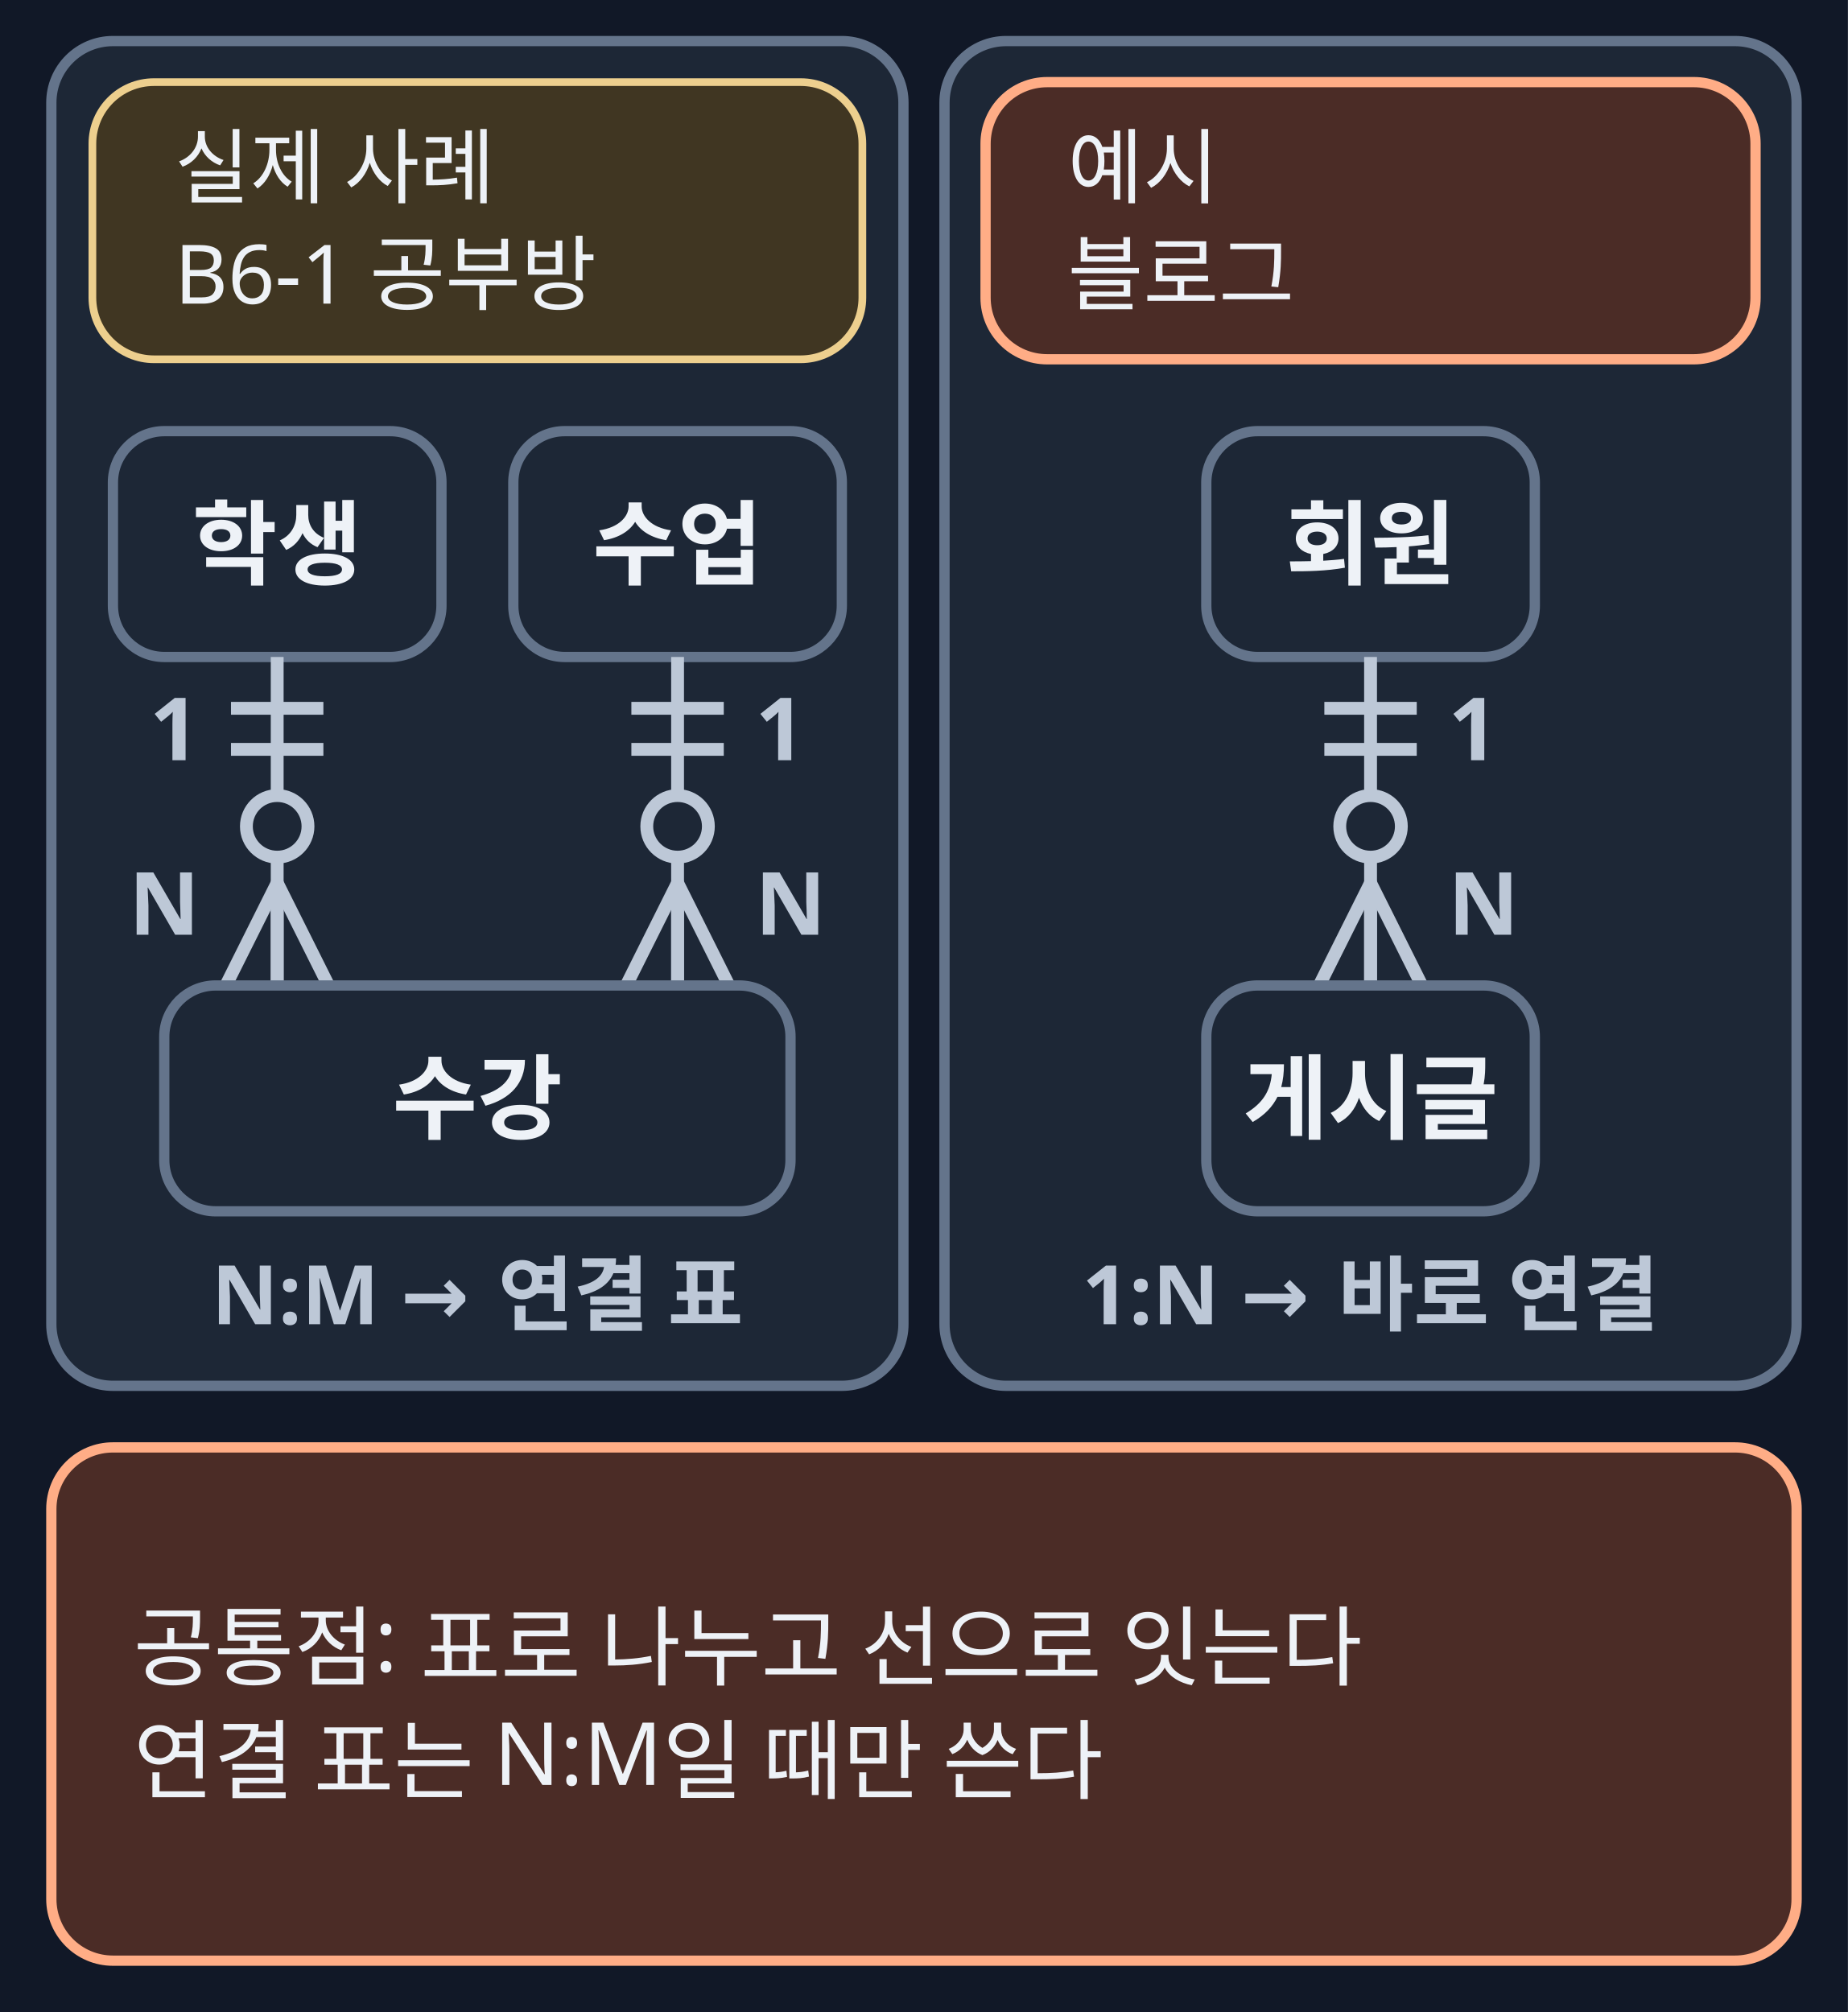
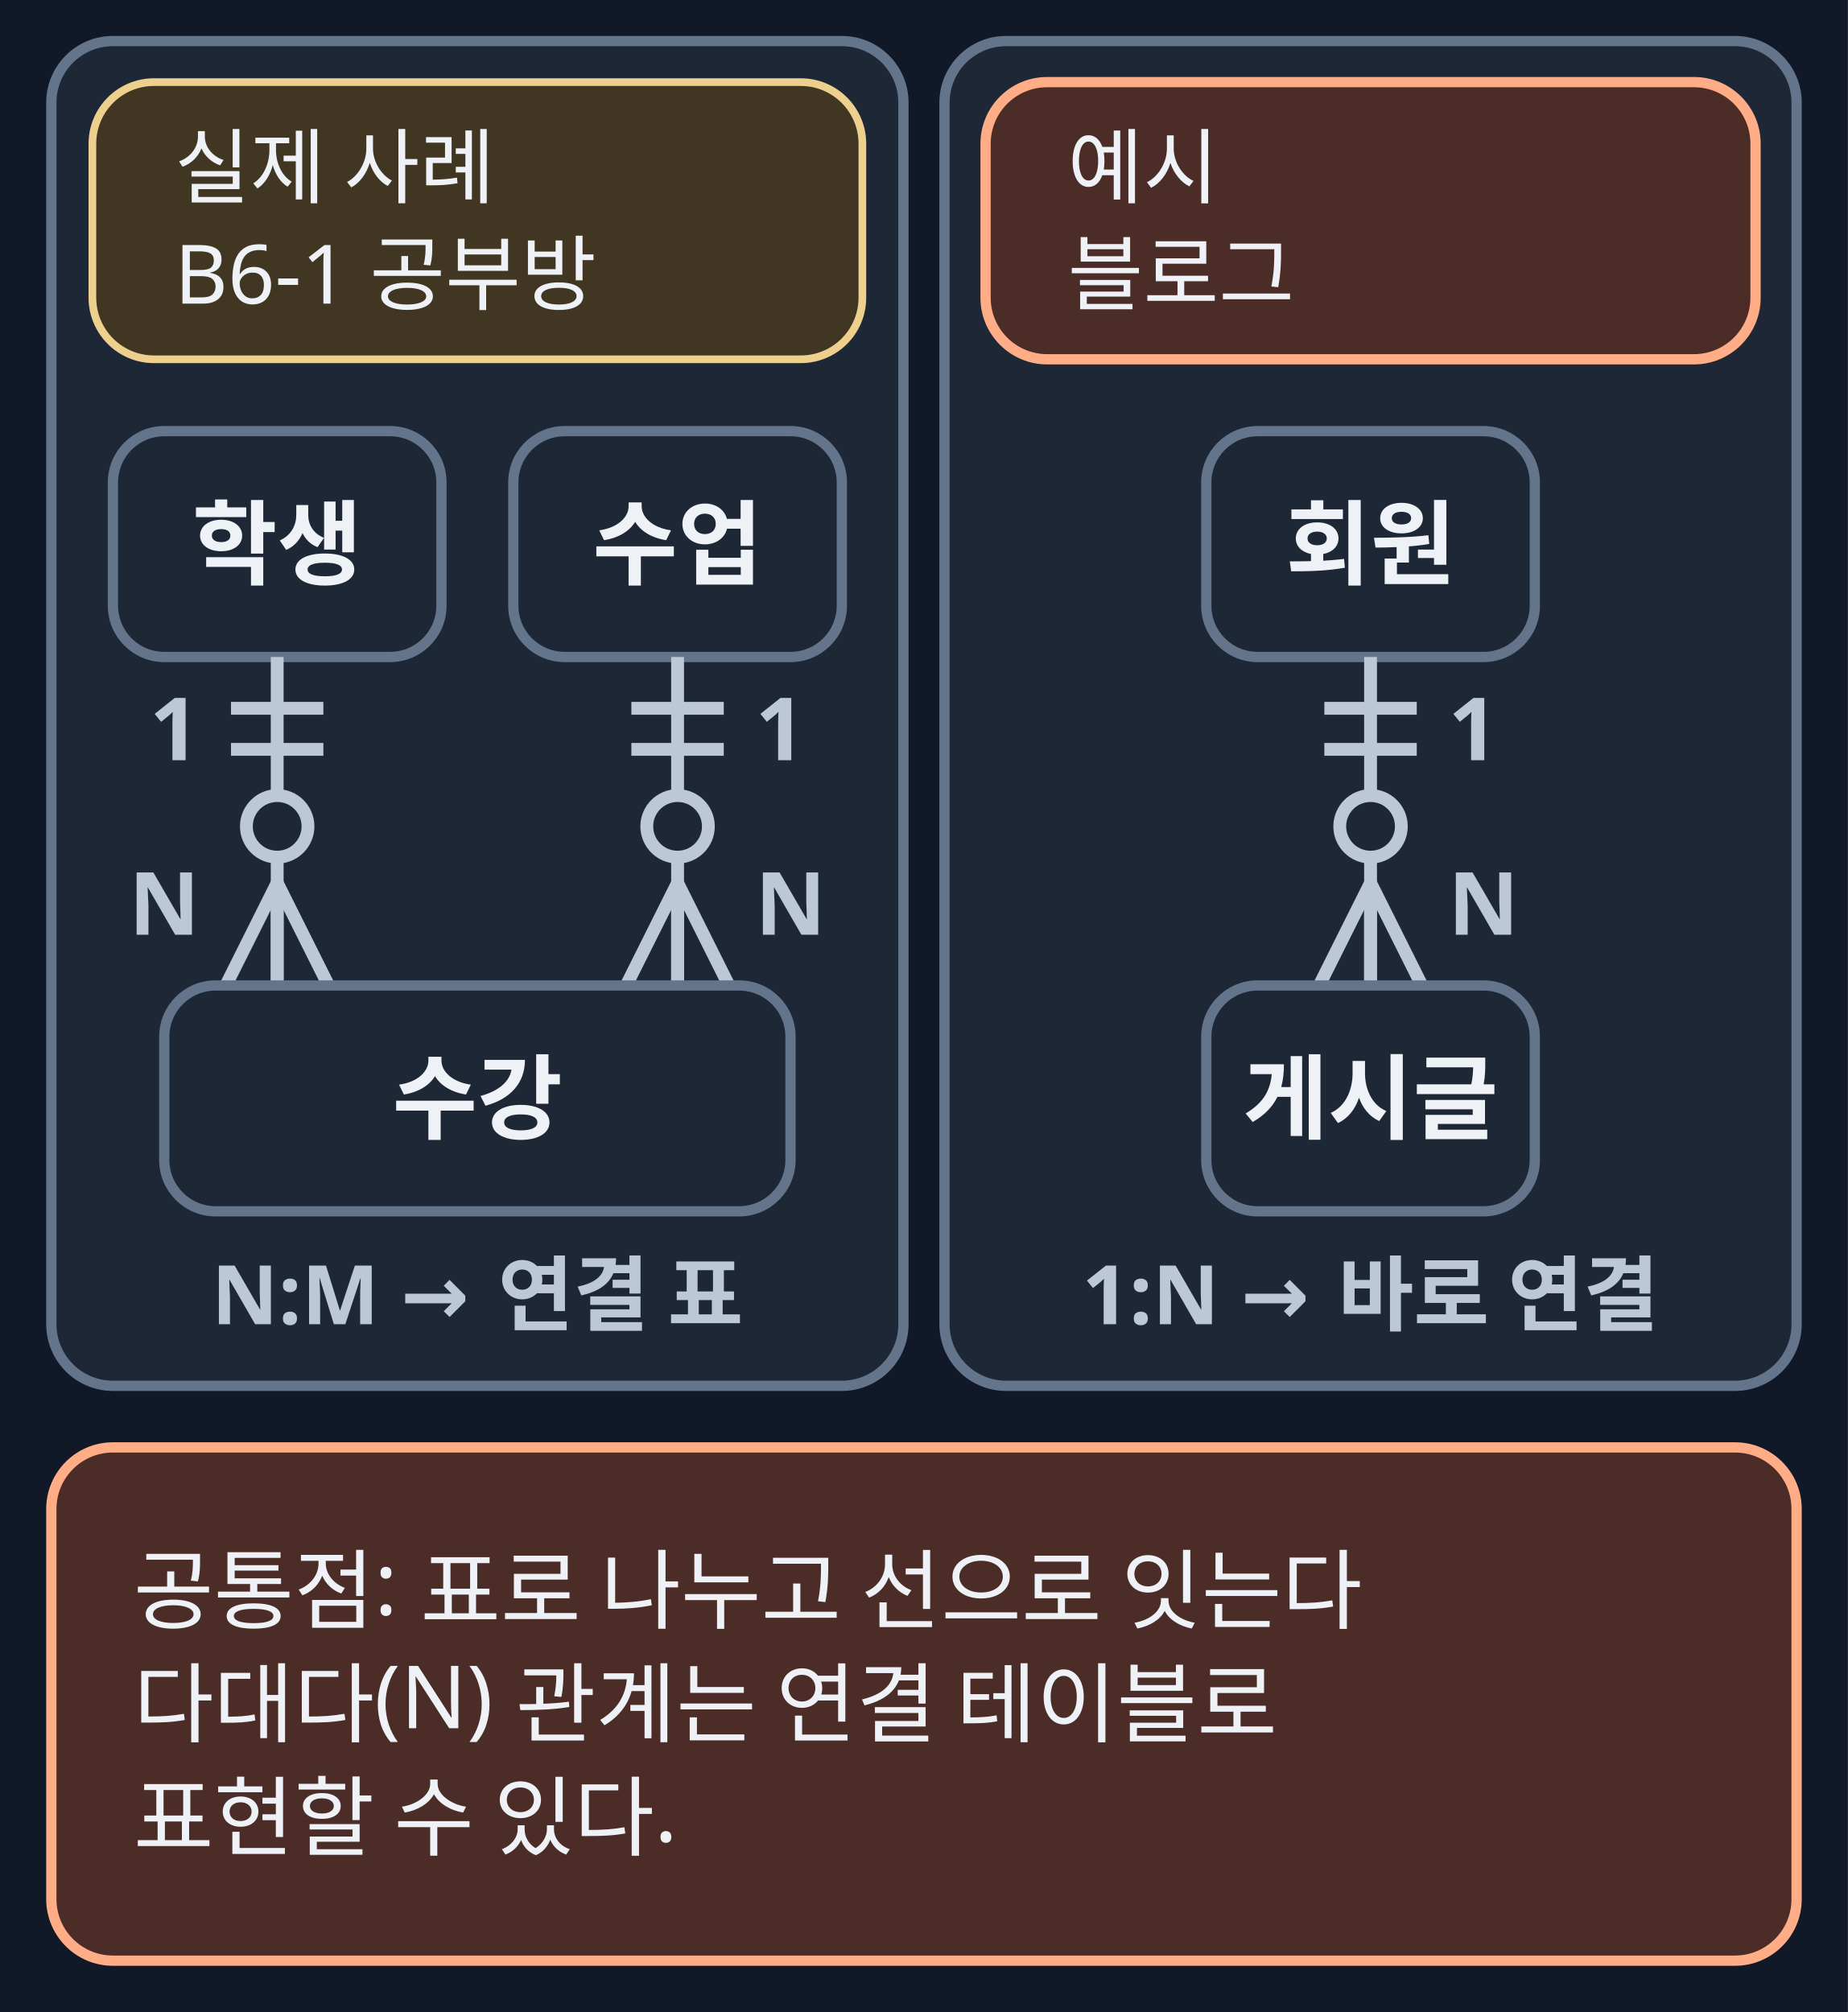
- <svg xmlns="http://www.w3.org/2000/svg" width="360" height="392" viewBox="0 0 360 392" data-state="all" data-states="all" font-family="'Pretendard Variable','Pretendard','Apple SD Gothic Neo','Noto Sans KR','Malgun Gothic',sans-serif" role="img" aria-label="B6-1 공부방은 학생과 수업의 다대다 관계를 연결 표 수강으로 풀었다. 블로그 예시처럼 일대다 관계는 연결 표 없이 회원과 게시글을 바로 잇는다. 공통점은 표로 나누고 선으로 잇는 것이며, 연결 표는 다대다일 때만 쓴다.">
+ <svg xmlns="http://www.w3.org/2000/svg" width="360" height="392" viewBox="0 0 360 392" data-state="all" data-states="all" font-family="'Pretendard Variable','Pretendard','Apple SD Gothic Neo','Noto Sans KR','Malgun Gothic',sans-serif" role="img" aria-label="B6-1 공부방은 학생과 수업의 다대다 관계를 연결 표 수강으로 풀었다. 블로그 예시처럼 일대다 관계는 연결 표 없이 회원과 게시글을 바로 잇는다. 공통점은 표로 나누고 선으로 잇는 것이며, 다대다(N) 관계는 연결 테이블로 표현할 수 있다.">
  <style>.b61s-bg{fill:var(--presentation-bg,#111827)}.b61s-box{fill:var(--presentation-panel,#1d2736);stroke:var(--presentation-line,#64748b);stroke-width:2}.b61s-cell{fill:var(--presentation-panel,#1d2736);stroke:var(--presentation-line,#64748b);stroke-width:1.5}.b61s-head{fill:var(--presentation-chip,#293549);stroke:var(--presentation-line,#64748b);stroke-width:1.5}.b61s-ink{fill:var(--presentation-ink,#eef2f7)}.b61s-muted{fill:var(--presentation-muted,#bdc8d7)}.b61s-b{font-weight:700}.b61s-rel{stroke:var(--presentation-muted,#bdc8d7);stroke-width:2.5;fill:none}.b61s-ring{fill:var(--presentation-panel,#1d2736);stroke:var(--presentation-muted,#bdc8d7);stroke-width:2.5}.b61s-pk{fill:var(--presentation-python-soft,#203957);stroke:var(--presentation-python,#9cc8ff);stroke-width:1.5}.b61s-pkt{fill:var(--presentation-python,#9cc8ff);font-weight:700}.b61s-fk{fill:var(--presentation-app-soft,#183f32);stroke:var(--presentation-app,#86dfb0);stroke-width:1.5}.b61s-fkt{fill:var(--presentation-app,#86dfb0);font-weight:700}.b61s-tag{fill:var(--presentation-accent-soft,#4b2c26);stroke:var(--presentation-accent,#ffad86);stroke-width:2}.b61s-real{fill:var(--presentation-real-soft,#403622);stroke:var(--presentation-real,#edcf8e);stroke-width:1.5}.b61s-realt{fill:var(--presentation-real,#edcf8e);font-weight:700}.b61s-acc{fill:var(--presentation-accent,#ffad86)}.b61s-mark{fill:none;stroke:var(--presentation-accent,#ffad86);stroke-width:3;stroke-dasharray:7 5}.b61s-ptr{fill:none;stroke:var(--presentation-accent,#ffad86);stroke-width:3;stroke-dasharray:9 6}.b61s-ptrhead{fill:var(--presentation-accent,#ffad86)}.b61s-num{fill:var(--presentation-accent,#ffad86)}.b61s-numt{fill:var(--presentation-bg,#111827);font-weight:700}.b61s-strike{stroke:var(--presentation-muted,#bdc8d7);stroke-width:2}svg[data-state="all"] .b61s-hide-all{display:none}svg[data-state="all"] .b61s-dim-all{opacity:.3}svg[data-state="all"] .b61s-hi-all .b61s-box{stroke:var(--presentation-accent,#ffad86);stroke-width:4}svg[data-state="all"] .b61s-hi-all .b61s-rel{stroke:var(--presentation-accent,#ffad86);stroke-width:5}svg[data-state="all"] .b61s-hi-all .b61s-ring{stroke:var(--presentation-accent,#ffad86);stroke-width:4}svg[data-state="all"] .b61s-rhi-all .b61s-col{fill:var(--presentation-accent,#ffad86);font-weight:700}</style>
  <rect width="360" height="392" class="b61s-bg" />
  <rect x="10" y="8" width="166" height="262" rx="12" class="b61s-box" />
  <g class="">
    <rect x="18" y="16" width="150" height="54" rx="12" class="b61s-real" />
    <text x="34" y="38.36" font-size="16" text-anchor="start" class="b61s-ink">실제 사례</text>
    <text x="34" y="59.16" font-size="16" text-anchor="start" class="b61s-ink">B6-1 공부방</text>
  </g>
  <text x="93" y="258" font-size="16" text-anchor="middle" class="b61s-muted b61s-b">N:M → 연결 표</text>
  <rect x="22" y="84" width="64" height="44" rx="10" class="b61s-box" />
  <text x="54" y="112.48" font-size="18" text-anchor="middle" class="b61s-ink b61s-b">학생</text>
  <g class="">
    <path d="M54 128 L54 192" class="b61s-rel" />
    <path d="M45 138 L63 138" class="b61s-rel" />
    <path d="M45 146 L63 146" class="b61s-rel" />
    <path d="M54 172 L64 192" class="b61s-rel" />
    <path d="M54 172 L54 192" class="b61s-rel" />
    <path d="M54 172 L44 192" class="b61s-rel" />
    <circle cx="54" cy="161" r="6" class="b61s-ring" />
    <text x="34" y="148.12" font-size="17" text-anchor="middle" class="b61s-muted b61s-b">1</text>
    <text x="32" y="182.12" font-size="17" text-anchor="middle" class="b61s-muted b61s-b">N</text>
  </g>
  <rect x="100" y="84" width="64" height="44" rx="10" class="b61s-box" />
  <text x="132" y="112.48" font-size="18" text-anchor="middle" class="b61s-ink b61s-b">수업</text>
  <g class="">
    <path d="M132 128 L132 192" class="b61s-rel" />
    <path d="M123 138 L141 138" class="b61s-rel" />
    <path d="M123 146 L141 146" class="b61s-rel" />
    <path d="M132 172 L142 192" class="b61s-rel" />
    <path d="M132 172 L132 192" class="b61s-rel" />
    <path d="M132 172 L122 192" class="b61s-rel" />
    <circle cx="132" cy="161" r="6" class="b61s-ring" />
    <text x="152" y="148.12" font-size="17" text-anchor="middle" class="b61s-muted b61s-b">1</text>
    <text x="154" y="182.12" font-size="17" text-anchor="middle" class="b61s-muted b61s-b">N</text>
  </g>
  <rect x="32" y="192" width="122" height="44" rx="10" class="b61s-box" />
  <text x="93" y="220.48" font-size="18" text-anchor="middle" class="b61s-ink b61s-b">수강</text>
  <rect x="184" y="8" width="166" height="262" rx="12" class="b61s-box" />
  <g class="">
    <rect x="192" y="16" width="150" height="54" rx="12" class="b61s-tag" />
    <text x="208" y="38.36" font-size="16" text-anchor="start" class="b61s-ink">예시</text>
    <text x="208" y="59.16" font-size="16" text-anchor="start" class="b61s-ink">블로그</text>
  </g>
  <text x="267" y="258" font-size="16" text-anchor="middle" class="b61s-muted b61s-b">1:N → 바로 연결</text>
  <rect x="235" y="84" width="64" height="44" rx="10" class="b61s-box" />
  <text x="267" y="112.48" font-size="18" text-anchor="middle" class="b61s-ink b61s-b">회원</text>
  <g class="">
    <path d="M267 128 L267 192" class="b61s-rel" />
    <path d="M258 138 L276 138" class="b61s-rel" />
    <path d="M258 146 L276 146" class="b61s-rel" />
    <path d="M267 172 L277 192" class="b61s-rel" />
    <path d="M267 172 L267 192" class="b61s-rel" />
    <path d="M267 172 L257 192" class="b61s-rel" />
    <circle cx="267" cy="161" r="6" class="b61s-ring" />
    <text x="287" y="148.12" font-size="17" text-anchor="middle" class="b61s-muted b61s-b">1</text>
    <text x="289" y="182.12" font-size="17" text-anchor="middle" class="b61s-muted b61s-b">N</text>
  </g>
  <rect x="235" y="192" width="64" height="44" rx="10" class="b61s-box" />
  <text x="267" y="220.48" font-size="18" text-anchor="middle" class="b61s-ink b61s-b">게시글</text>
  <g class="">
    <rect x="10" y="282" width="340" height="100" rx="12" class="b61s-tag" />
-     <text x="26" y="327.07" font-size="17" text-anchor="start" class="b61s-ink">공통점: 표로 나누고 선으로 잇는다</text>
-     <text x="26" y="349.17" font-size="17" text-anchor="start" class="b61s-ink">연결 표는 N:M일 때만 쓴다</text>
+     <text x="26" y="316.02" font-size="17" text-anchor="start" class="b61s-ink">공통점: 표로 나누고 선으로 잇는다</text>
+     <text x="26" y="338.12" font-size="17" text-anchor="start" class="b61s-ink">다대다(N) 관계는 연결 테이블로</text>
+     <text x="26" y="360.22" font-size="17" text-anchor="start" class="b61s-ink">표현할 수 있다.</text>
  </g>
</svg>
